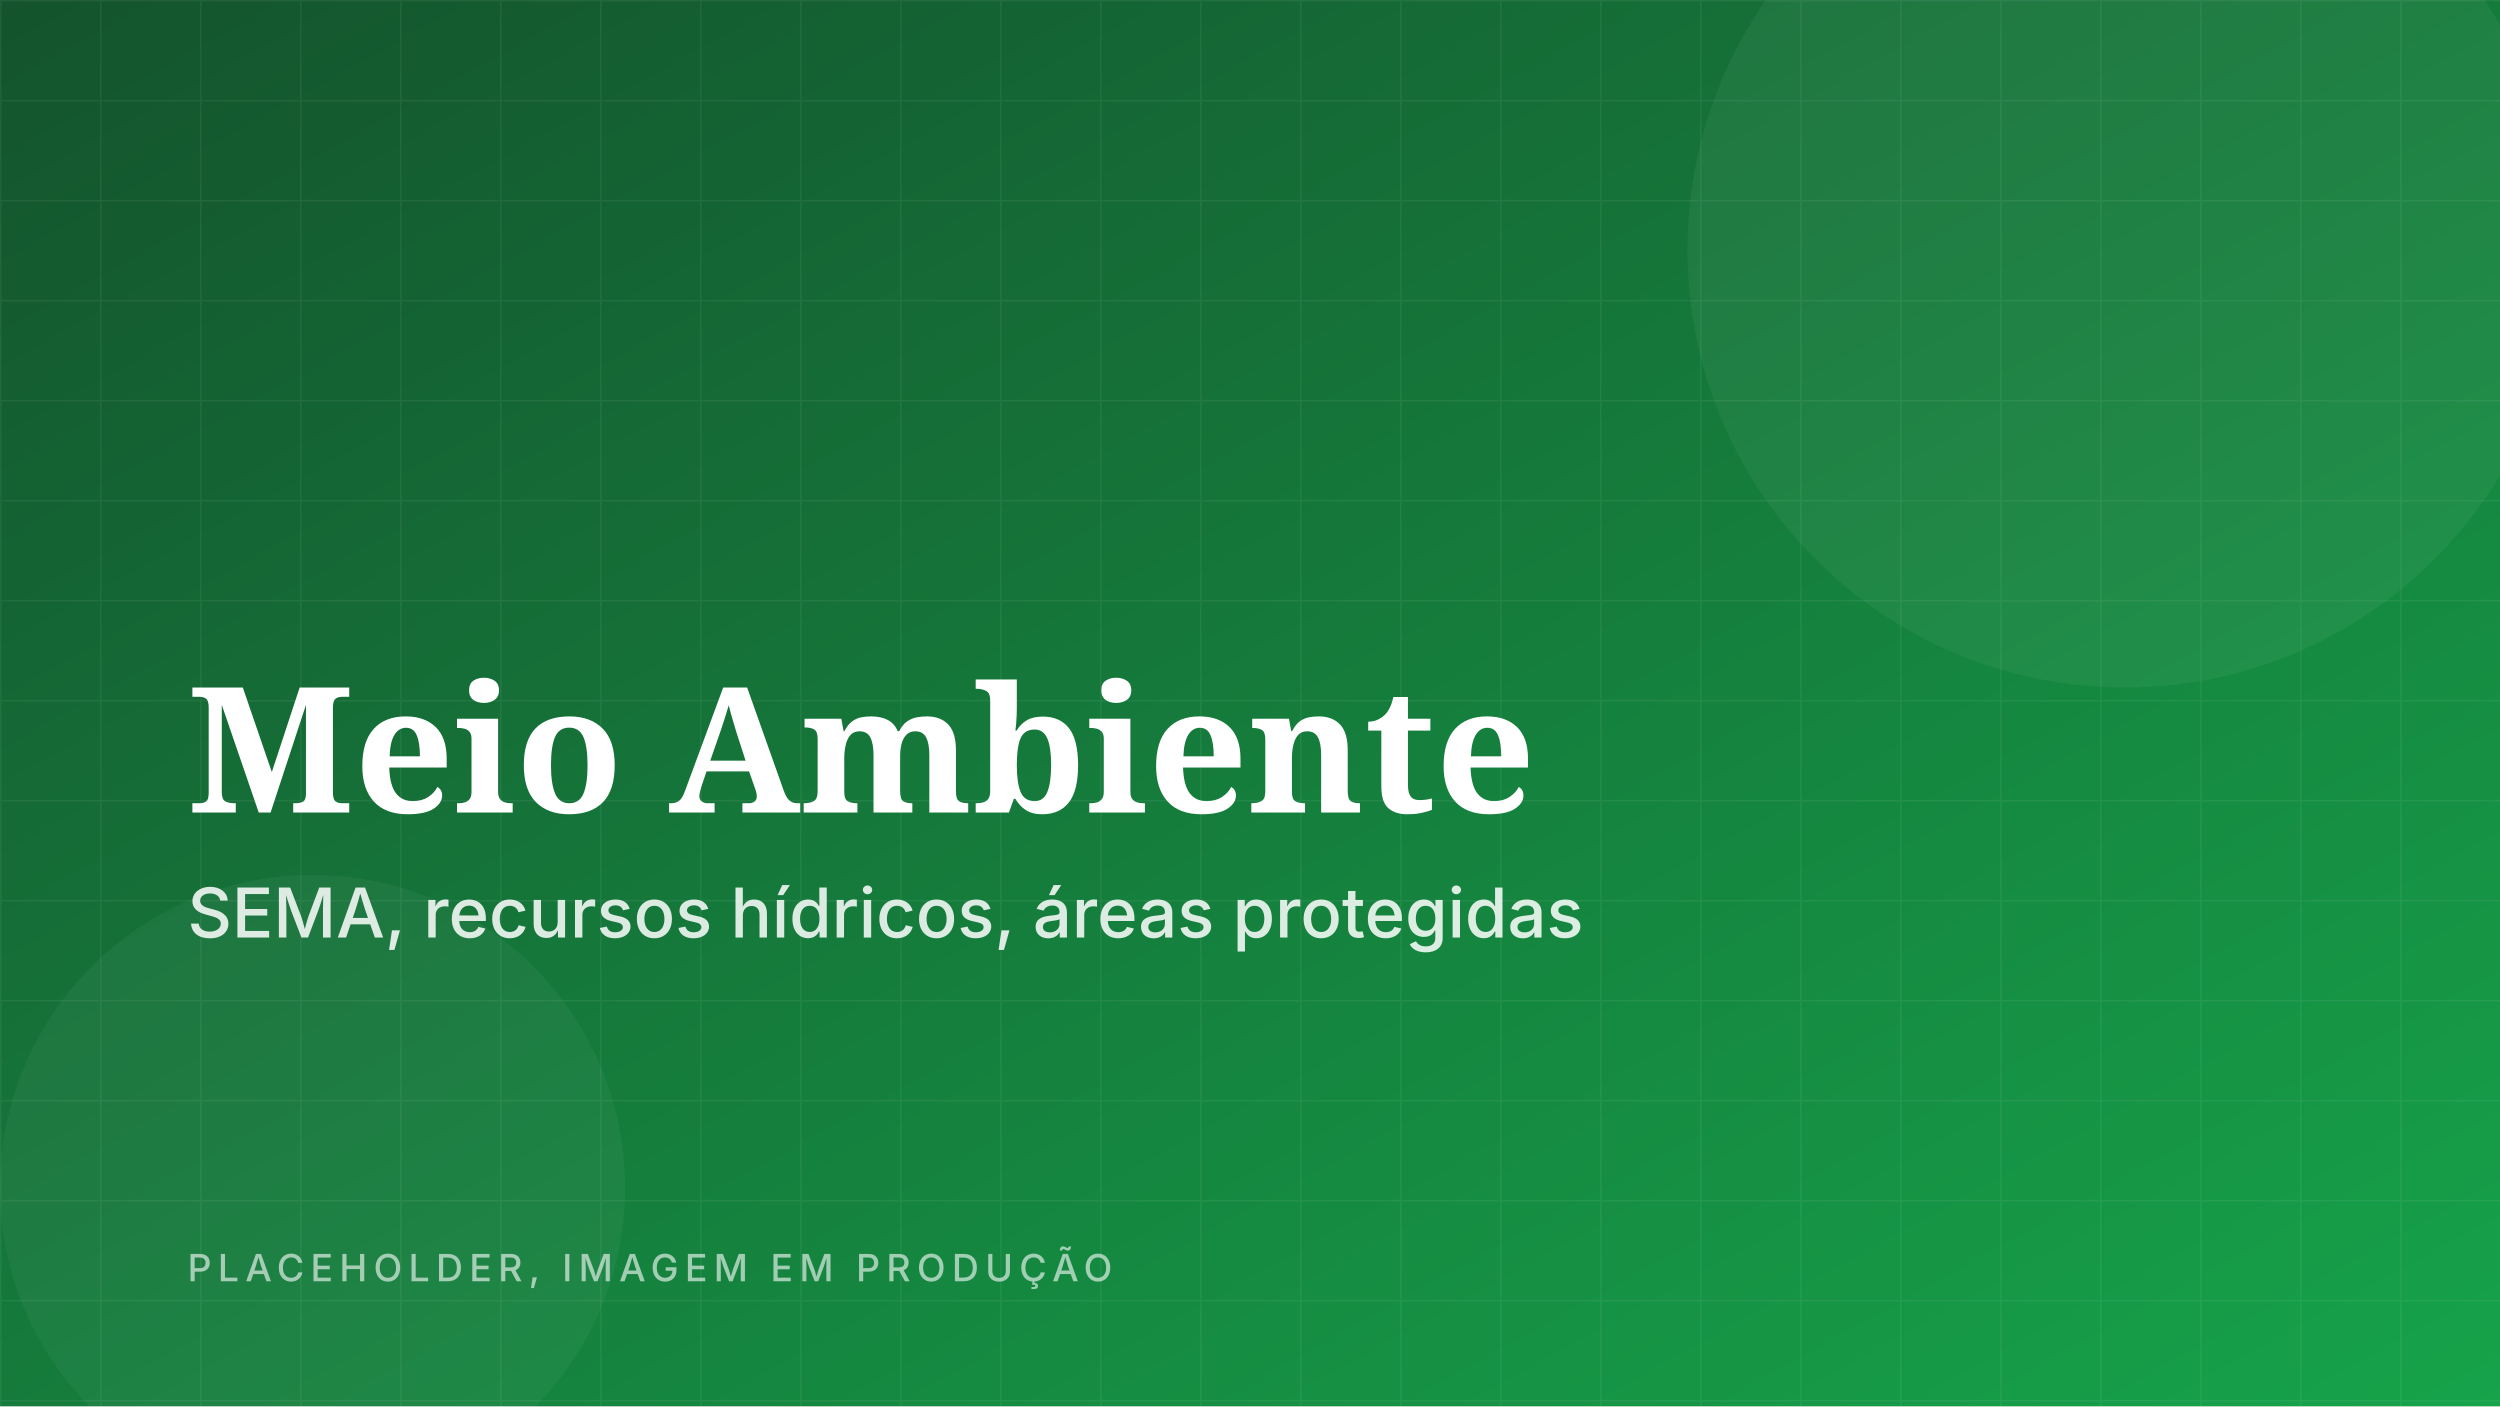
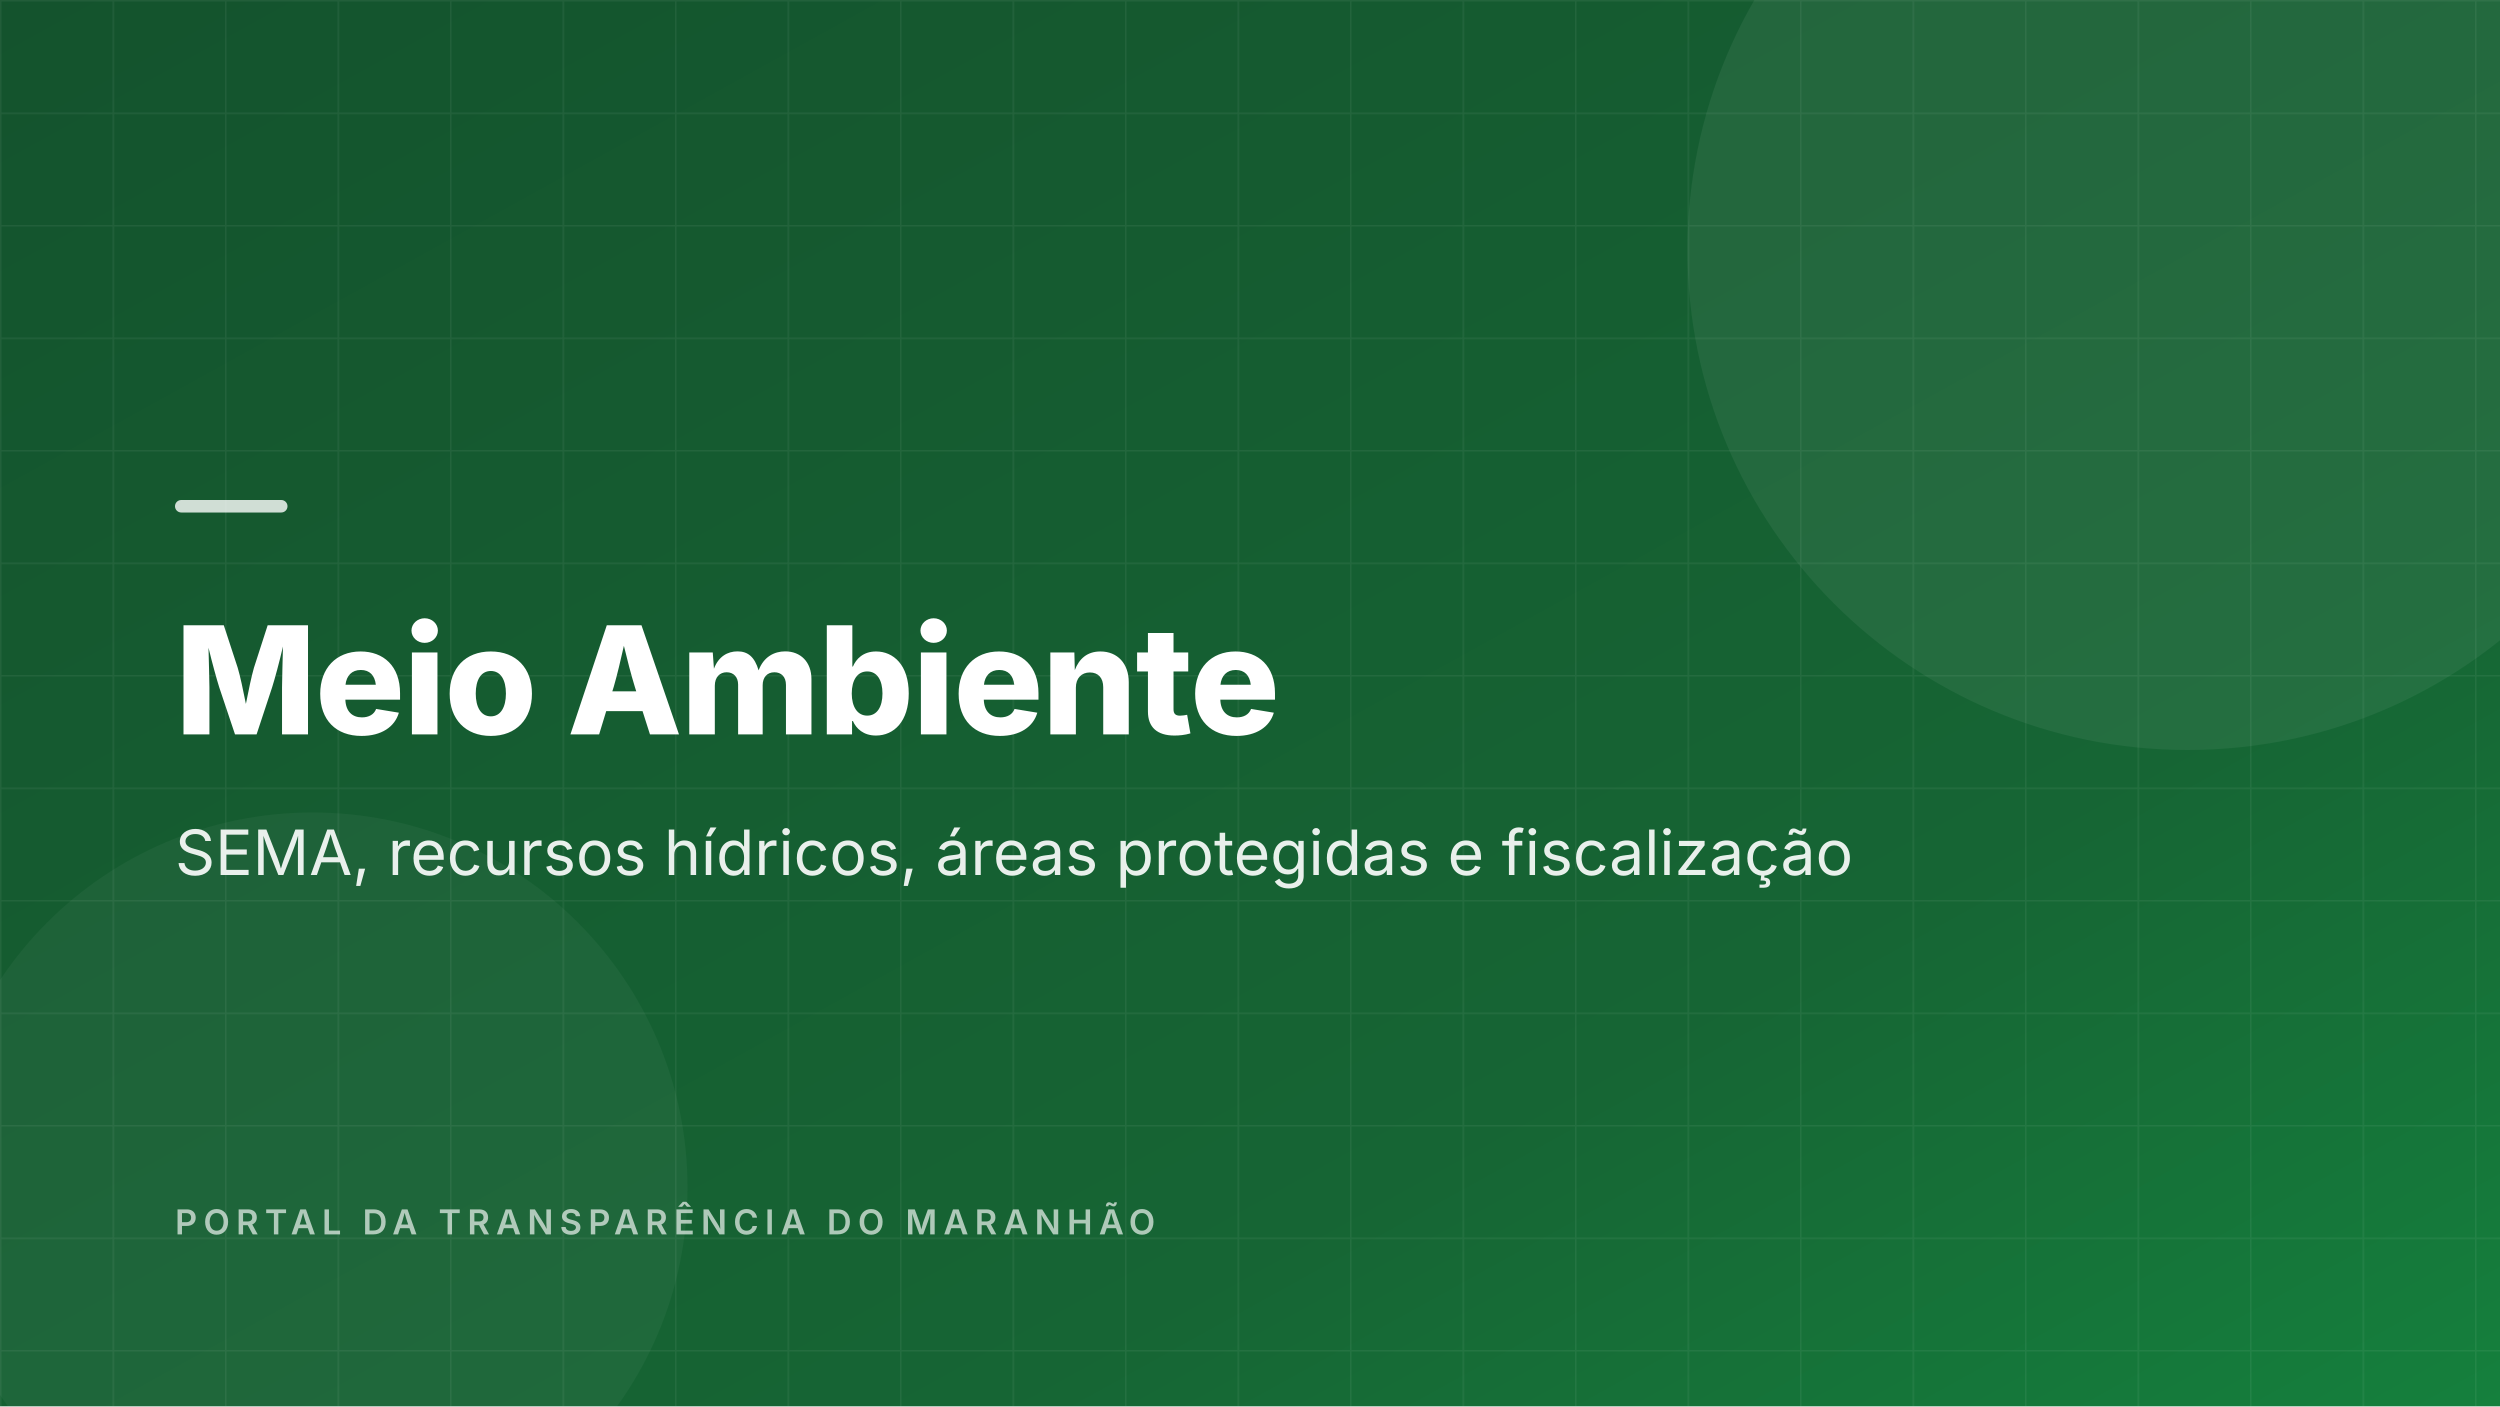
<svg xmlns="http://www.w3.org/2000/svg" viewBox="0 0 800 450" preserveAspectRatio="xMidYMid slice">
  <defs>
    <linearGradient id="gmeioambiente" x1="0%" y1="0%" x2="100%" y2="100%">
      <stop offset="0%" stop-color="#14532D" />
-       <stop offset="100%" stop-color="#16A34A" />
+       <stop offset="70%" stop-color="#166534" />
+       <stop offset="100%" stop-color="#15803D" />
    </linearGradient>
-     <pattern id="pmeioambiente" x="0" y="0" width="32" height="32" patternUnits="userSpaceOnUse">
-       <path d="M 32 0 L 0 0 0 32" fill="none" stroke="#ffffff" stroke-opacity="0.06" stroke-width="1" />
+     <pattern id="pmeioambiente" x="0" y="0" width="36" height="36" patternUnits="userSpaceOnUse">
+       <path d="M 36 0 L 0 0 0 36" fill="none" stroke="#ffffff" stroke-opacity="0.06" stroke-width="1" />
    </pattern>
  </defs>
  <rect width="800" height="450" fill="url(#gmeioambiente)" />
  <rect width="800" height="450" fill="url(#pmeioambiente)" />
-   <circle cx="680" cy="80" r="140" fill="#ffffff" fill-opacity="0.05" />
-   <circle cx="100" cy="380" r="100" fill="#ffffff" fill-opacity="0.04" />
-   <text x="60" y="260" font-family="Playfair Display, Georgia, serif" font-size="56" font-weight="700" fill="#ffffff">Meio Ambiente</text>
-   <text x="60" y="300" font-family="Inter, sans-serif" font-size="22" font-weight="500" fill="#ffffff" fill-opacity="0.85">SEMA, recursos hídricos, áreas protegidas</text>
-   <text x="60" y="410" font-family="Inter, sans-serif" font-size="12" font-weight="500" fill="#ffffff" fill-opacity="0.6" letter-spacing="2">PLACEHOLDER, IMAGEM EM PRODUÇÃO</text>
+   <circle cx="700" cy="80" r="160" fill="#ffffff" fill-opacity="0.06" />
+   <circle cx="100" cy="380" r="120" fill="#ffffff" fill-opacity="0.04" />
+   <rect x="56" y="160" width="36" height="4" rx="2" fill="#ffffff" fill-opacity="0.8" />
+   <text x="56" y="235" font-family="Inter, system-ui, -apple-system, BlinkMacSystemFont, 'Segoe UI', Roboto, sans-serif" font-size="48" font-weight="800" fill="#ffffff" letter-spacing="-0.5">Meio Ambiente</text>
+   <text x="56" y="280" font-family="Inter, system-ui, -apple-system, BlinkMacSystemFont, 'Segoe UI', Roboto, sans-serif" font-size="20" font-weight="400" fill="#ffffff" fill-opacity="0.9">SEMA, recursos hídricos, áreas protegidas e fiscalização</text>
+   <text x="56" y="395" font-family="Inter, system-ui, -apple-system, BlinkMacSystemFont, 'Segoe UI', Roboto, sans-serif" font-size="11" font-weight="600" fill="#ffffff" fill-opacity="0.65" letter-spacing="2">PORTAL DA TRANSPARÊNCIA DO MARANHÃO</text>
</svg>
